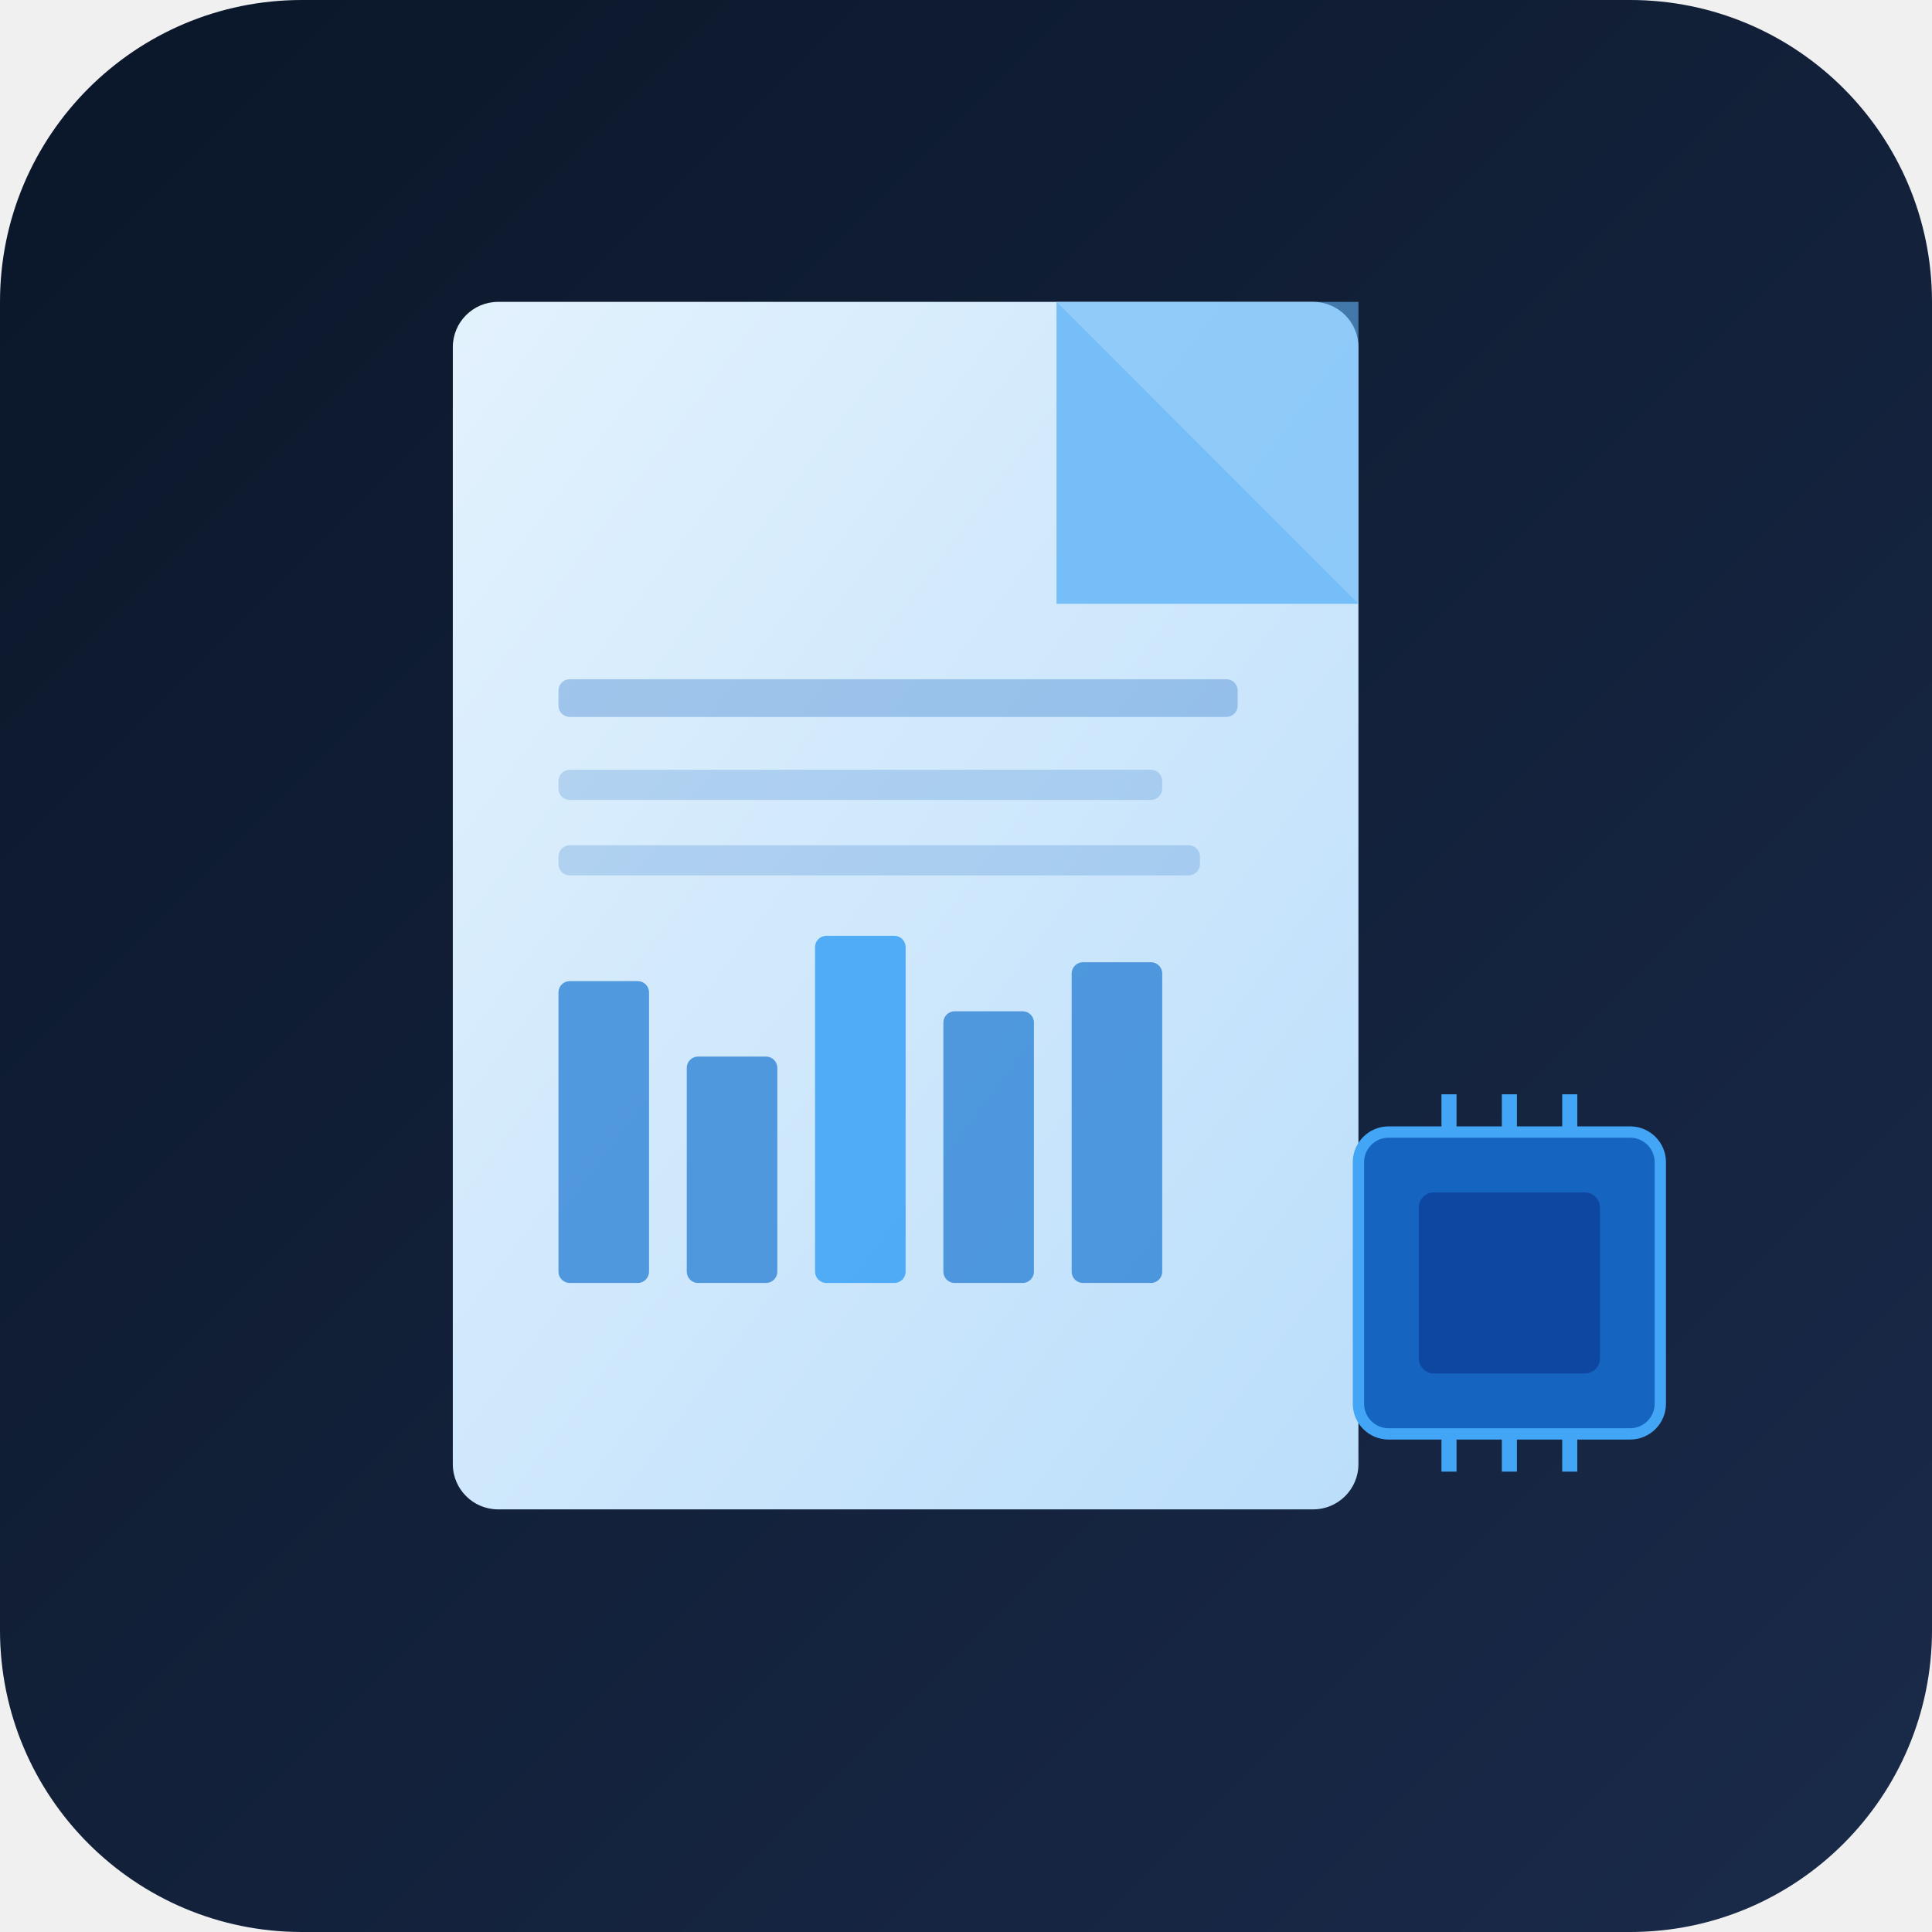
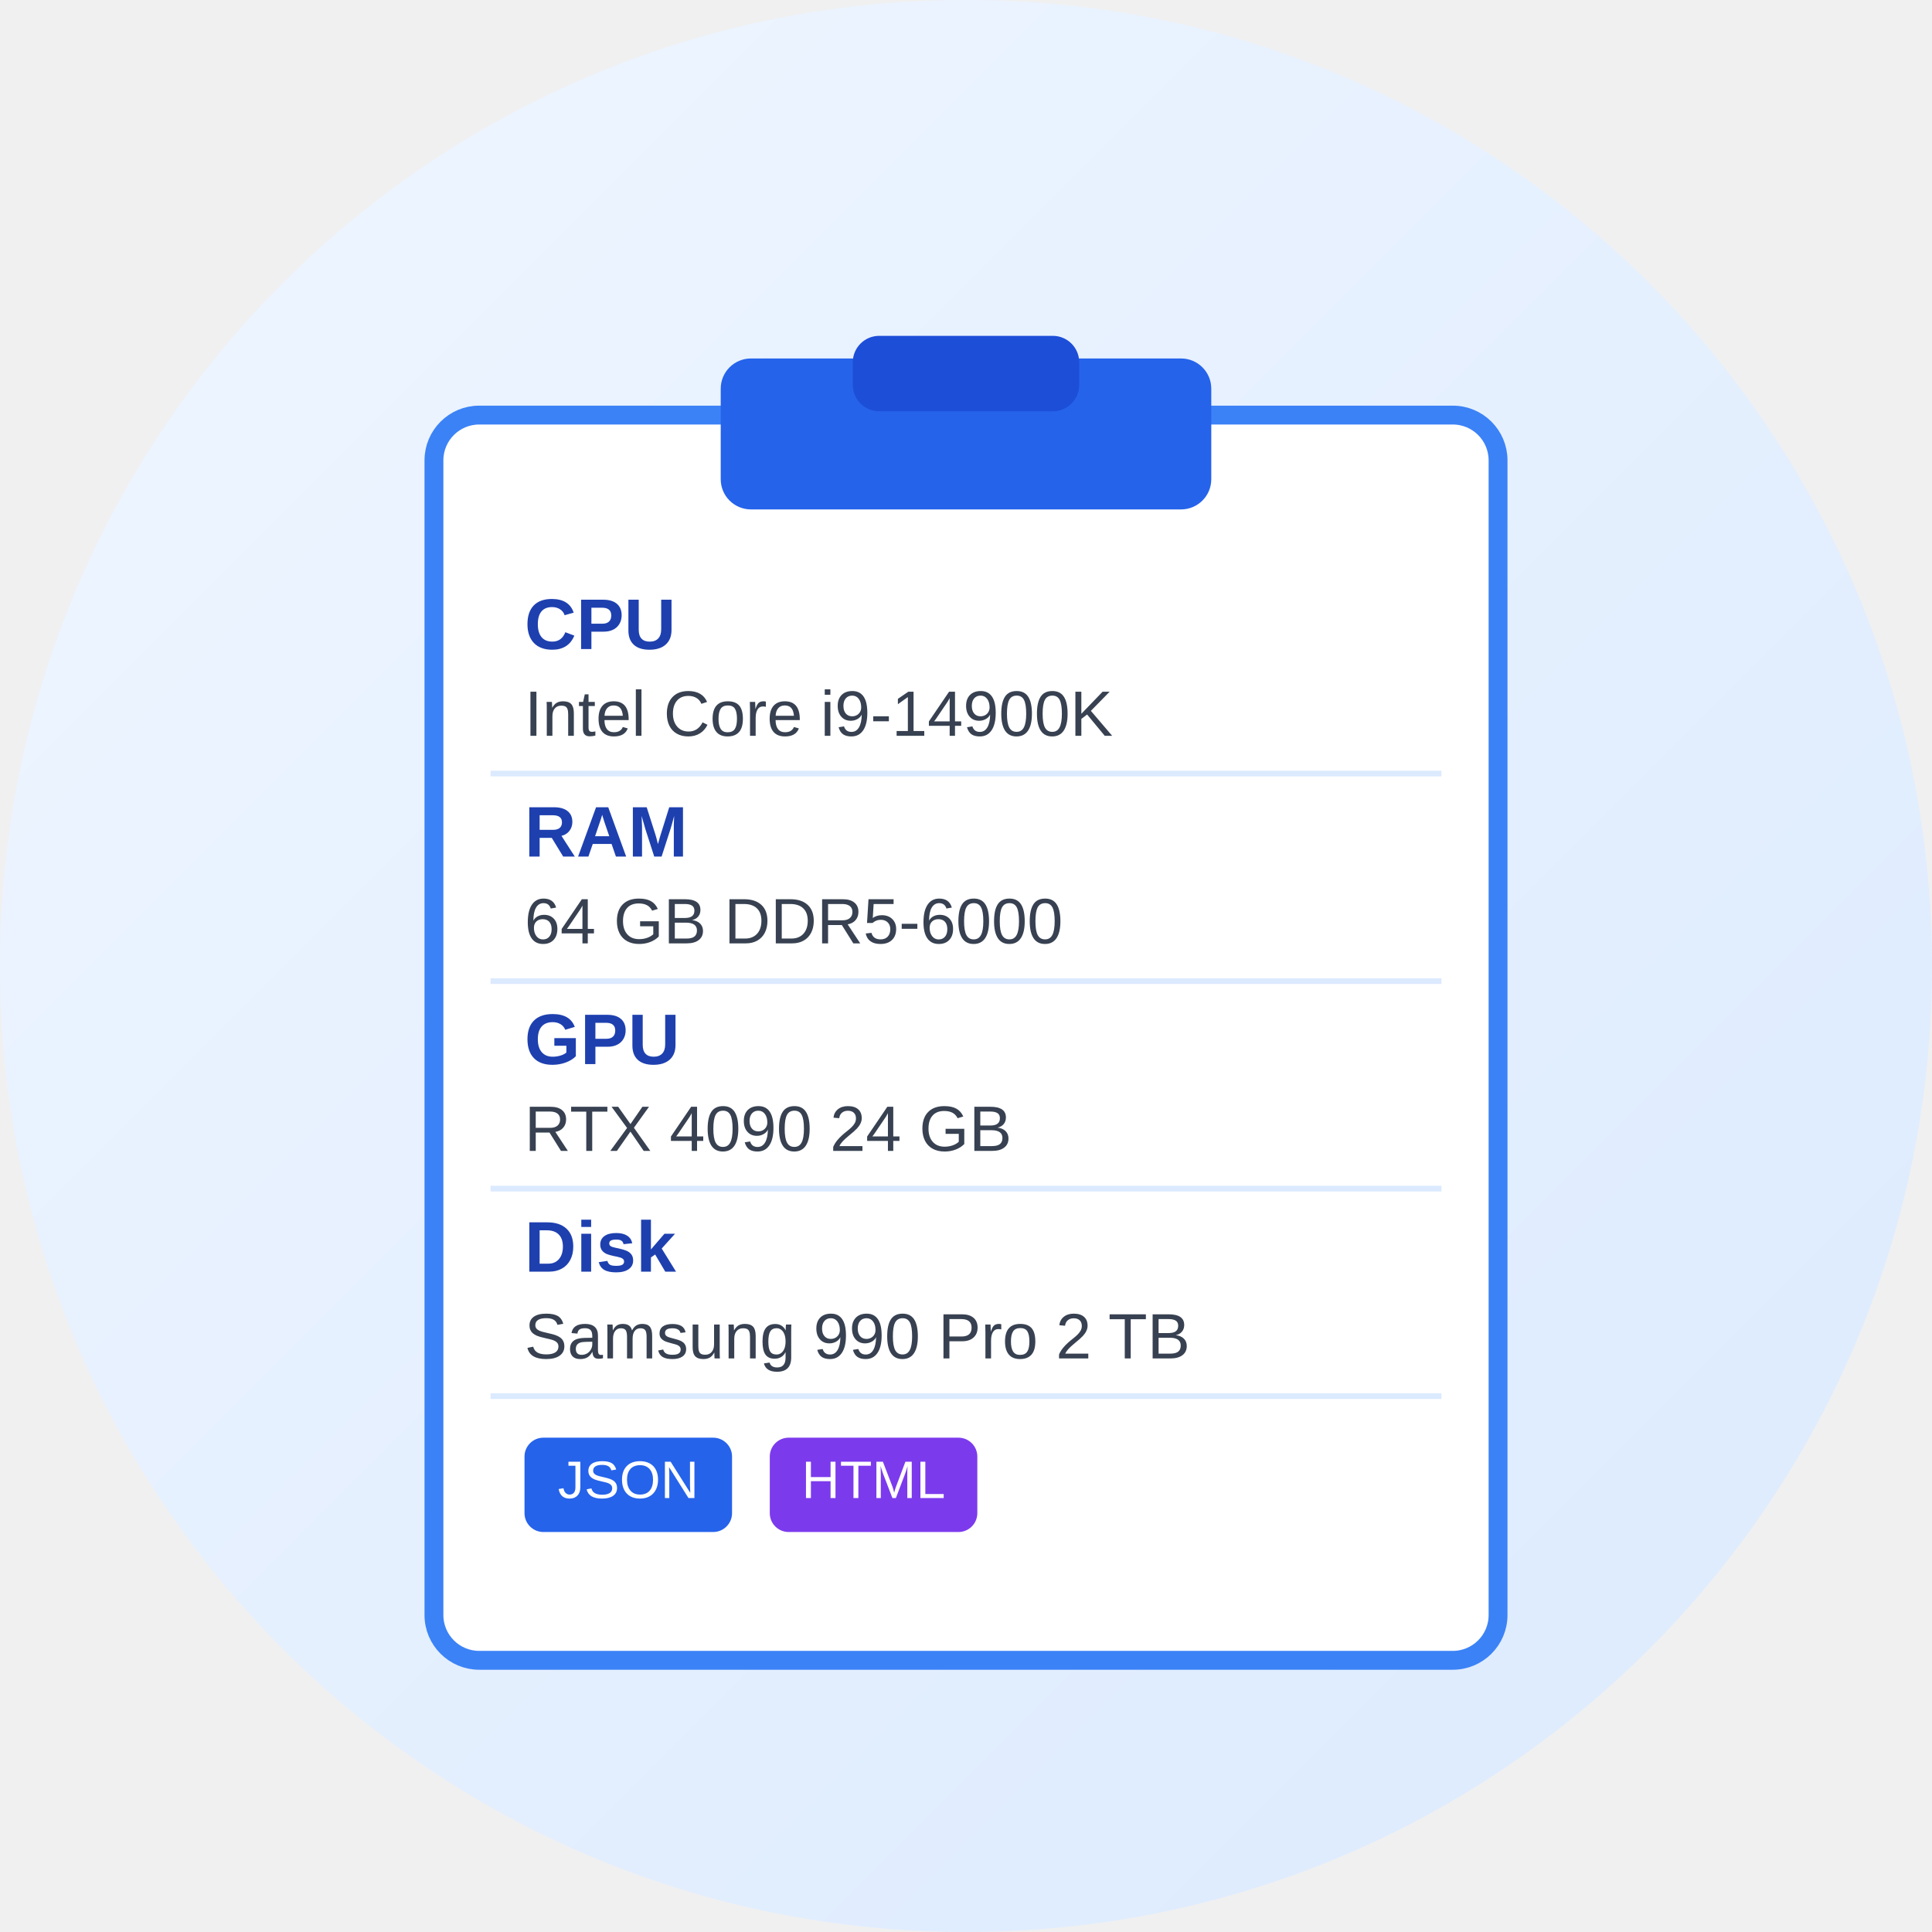
- <svg xmlns="http://www.w3.org/2000/svg" viewBox="0 0 512 512">
+ <svg xmlns="http://www.w3.org/2000/svg" viewBox="0 0 1024 1024">
  <defs>
-     <linearGradient id="bg" x1="0%" y1="0%" x2="100%" y2="100%">
-       <stop offset="0%" style="stop-color:#0a1628" />
-       <stop offset="100%" style="stop-color:#1a2a4a" />
-     </linearGradient>
-     <linearGradient id="doc" x1="0%" y1="0%" x2="100%" y2="100%">
-       <stop offset="0%" style="stop-color:#e3f2fd" />
-       <stop offset="100%" style="stop-color:#bbdefb" />
+     <linearGradient id="bg1" x1="0%" y1="0%" x2="100%" y2="100%">
+       <stop offset="0%" stop-color="#EFF6FF" />
+       <stop offset="100%" stop-color="#DBEAFE" />
    </linearGradient>
  </defs>
-   <rect width="512" height="512" rx="80" fill="url(#bg)" />
-   <rect x="120" y="80" width="240" height="320" rx="12" fill="url(#doc)" />
-   <polygon points="280,80 360,160 280,160" fill="#90caf9" />
-   <rect x="280" y="80" width="80" height="80" rx="0" fill="#64b5f6" opacity="0.6" />
-   <rect x="148" y="180" width="180" height="10" rx="3" fill="#1565c0" opacity="0.3" />
-   <rect x="148" y="204" width="160" height="8" rx="3" fill="#1565c0" opacity="0.2" />
-   <rect x="148" y="224" width="170" height="8" rx="3" fill="#1565c0" opacity="0.2" />
-   <rect x="148" y="260" width="24" height="80" rx="3" fill="#1976d2" opacity="0.7" />
-   <rect x="182" y="280" width="24" height="60" rx="3" fill="#1976d2" opacity="0.7" />
-   <rect x="216" y="248" width="24" height="92" rx="3" fill="#42a5f5" opacity="0.9" />
-   <rect x="250" y="268" width="24" height="72" rx="3" fill="#1976d2" opacity="0.7" />
-   <rect x="284" y="255" width="24" height="85" rx="3" fill="#1976d2" opacity="0.7" />
-   <rect x="360" y="300" width="80" height="80" rx="8" fill="#1565c0" stroke="#42a5f5" stroke-width="3" />
-   <rect x="376" y="316" width="48" height="48" rx="4" fill="#0d47a1" />
-   <line x1="384" y1="300" x2="384" y2="290" stroke="#42a5f5" stroke-width="4" />
-   <line x1="400" y1="300" x2="400" y2="290" stroke="#42a5f5" stroke-width="4" />
-   <line x1="416" y1="300" x2="416" y2="290" stroke="#42a5f5" stroke-width="4" />
-   <line x1="384" y1="380" x2="384" y2="390" stroke="#42a5f5" stroke-width="4" />
-   <line x1="400" y1="380" x2="400" y2="390" stroke="#42a5f5" stroke-width="4" />
-   <line x1="416" y1="380" x2="416" y2="390" stroke="#42a5f5" stroke-width="4" />
+   <circle cx="512" cy="512" r="512" fill="url(#bg1)" />
+   <rect x="230" y="220" width="564" height="660" rx="24" fill="#FFFFFF" stroke="#3B82F6" stroke-width="10" />
+   <rect x="382" y="190" width="260" height="80" rx="16" fill="#2563EB" />
+   <rect x="452" y="178" width="120" height="40" rx="14" fill="#1D4ED8" />
+   <text x="278" y="344" font-family="Arial,sans-serif" font-size="38" fill="#1E40AF" font-weight="bold">CPU</text>
+   <text x="278" y="390" font-family="Arial,sans-serif" font-size="34" fill="#374151">Intel Core i9-14900K</text>
+   <line x1="260" y1="410" x2="764" y2="410" stroke="#DBEAFE" stroke-width="3" />
+   <text x="278" y="454" font-family="Arial,sans-serif" font-size="38" fill="#1E40AF" font-weight="bold">RAM</text>
+   <text x="278" y="500" font-family="Arial,sans-serif" font-size="34" fill="#374151">64 GB DDR5-6000</text>
+   <line x1="260" y1="520" x2="764" y2="520" stroke="#DBEAFE" stroke-width="3" />
+   <text x="278" y="564" font-family="Arial,sans-serif" font-size="38" fill="#1E40AF" font-weight="bold">GPU</text>
+   <text x="278" y="610" font-family="Arial,sans-serif" font-size="34" fill="#374151">RTX 4090 24 GB</text>
+   <line x1="260" y1="630" x2="764" y2="630" stroke="#DBEAFE" stroke-width="3" />
+   <text x="278" y="674" font-family="Arial,sans-serif" font-size="38" fill="#1E40AF" font-weight="bold">Disk</text>
+   <text x="278" y="720" font-family="Arial,sans-serif" font-size="34" fill="#374151">Samsung 990 Pro 2 TB</text>
+   <line x1="260" y1="740" x2="764" y2="740" stroke="#DBEAFE" stroke-width="3" />
+   <rect x="278" y="762" width="110" height="50" rx="10" fill="#2563EB" />
+   <text x="333" y="794" font-family="Arial,sans-serif" font-size="28" fill="#FFFFFF" text-anchor="middle">JSON</text>
+   <rect x="408" y="762" width="110" height="50" rx="10" fill="#7C3AED" />
+   <text x="463" y="794" font-family="Arial,sans-serif" font-size="28" fill="#FFFFFF" text-anchor="middle">HTML</text>
</svg>
